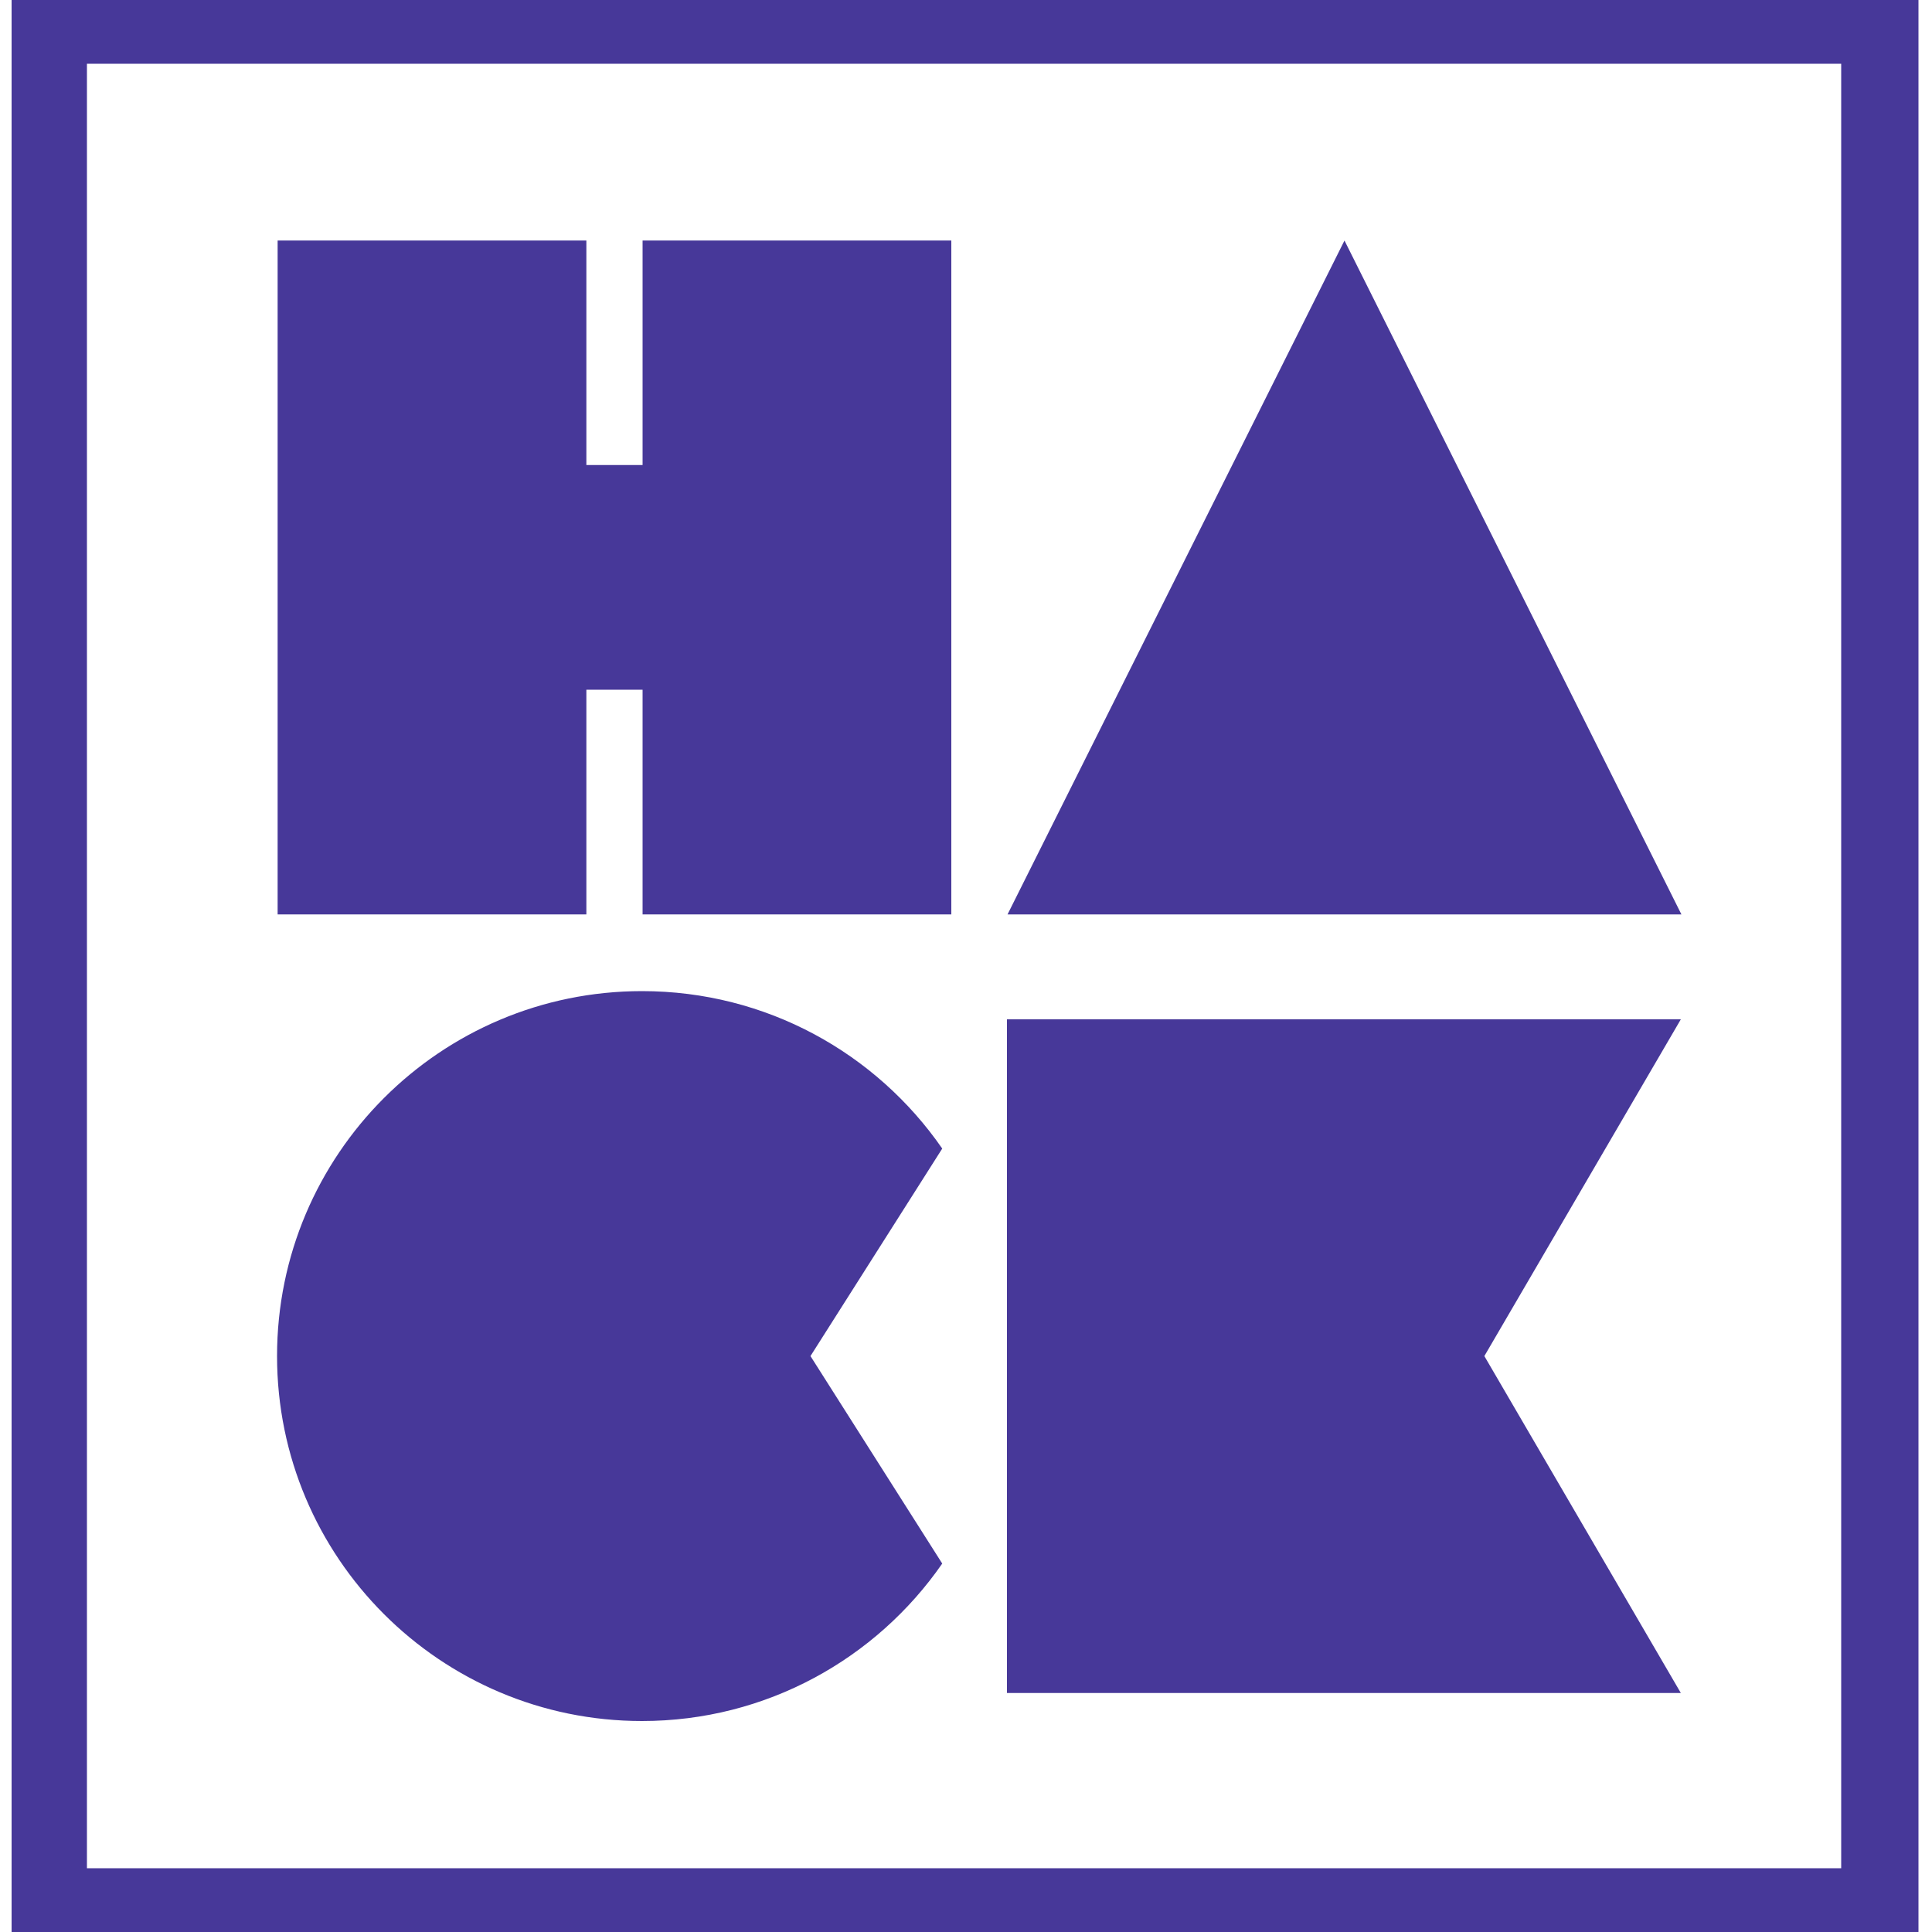
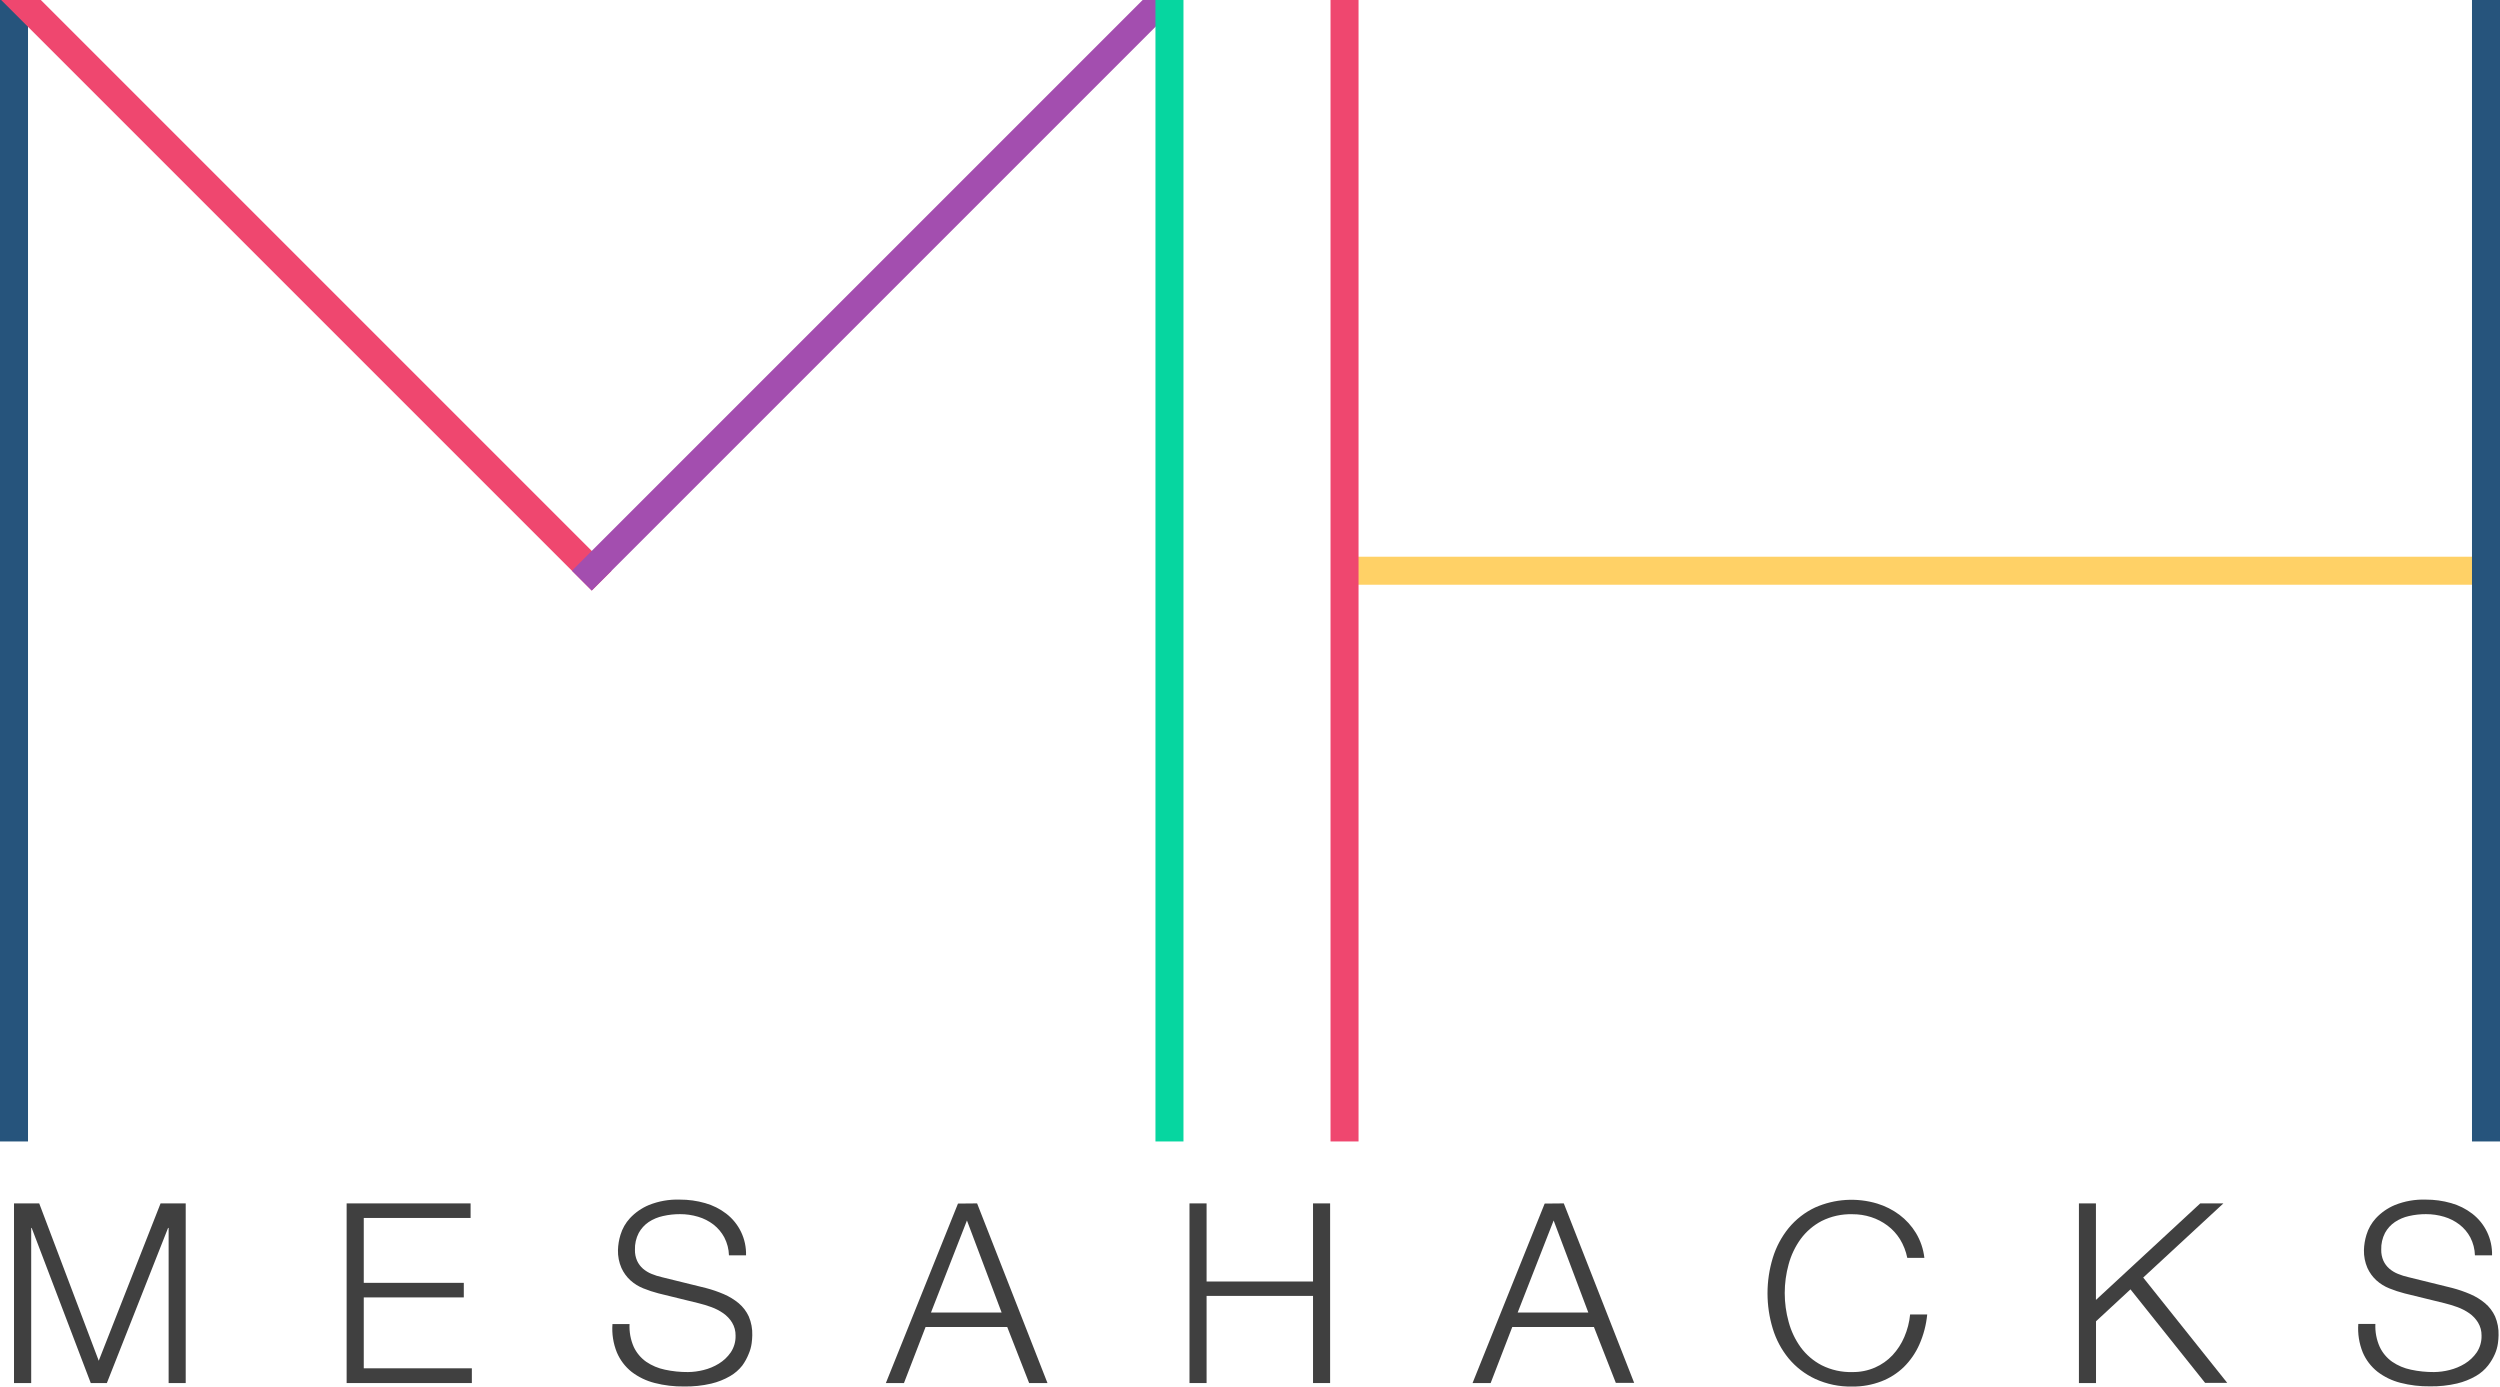
- <svg xmlns="http://www.w3.org/2000/svg" version="1.1" id="Layer_1" x="0px" y="0px" viewBox="0 0 1000 1000" enable-background="new 0 0 1000 1000" xml:space="preserve">
+ <svg xmlns="http://www.w3.org/2000/svg" id="Layer_3" data-name="Layer 3" viewBox="0 0 714 395.95">
  <g>
-     <g>
-       <polygon fill="#473899" points="332.6,124.5 332.6,240.7 303.5,240.7 303.5,124.5 143.7,124.5 143.7,473.3 303.5,473.3 303.5,357    332.6,357 332.6,473.3 492.4,473.3 492.4,124.5   " />
-       <polygon fill="#473899" points="521.5,473.3 695.9,124.5 870.3,473.3   " />
-       <g>
-         <polygon fill="#473899" points="521.2,876.3 521.2,527.6 870,527.6 768.3,701.9 870,876.3    " />
-         <path fill="#473899" d="M419.5,701.9l68.2-107.4c-34.1-49.3-91-81.5-155.4-81.5c-104.3,0-188.9,84.6-188.9,188.9     c0,104.3,84.6,188.9,188.9,188.9c64.4,0,121.3-32.3,155.4-81.5L419.5,701.9z" />
-       </g>
-     </g>
-     <path fill="#473899" d="M993,1000H6V0h987V1000z M45,967h908V33H45V967z" />
+     <rect x="384" y="159" width="326" height="8" style="fill: #ffd166" />
+     <rect x="380" width="8" height="326" style="fill: #ef476f" />
+     <rect x="706" width="8" height="326" style="fill: #26547c" />
+   </g>
+   <g>
+     <rect width="8" height="326" style="fill: #26547c" />
+     <polygon points="11.66 0 0.34 0 169 168.66 174.66 163 11.66 0" style="fill: #ef476f" />
+     <polygon points="163.34 163 169 168.66 337.66 0 326.34 0 163.34 163" style="fill: #a34eaf" />
+     <rect x="330" width="8" height="326" style="fill: #06d6a0" />
+   </g>
+   <g>
+     <path d="M614.2,720.69l17,44.94,17.66-44.94h7.18V772h-4.88v-44.3H651L633.52,772h-4.6l-16.87-44.3h-.14V772H607V720.69Z" transform="translate(-603 -377)" style="fill: #404040" />
+     <path d="M737.4,720.69v4.16H706.89v18.53h28.57v4.16H706.89v20.25h30.87V772H702V720.69Z" transform="translate(-603 -377)" style="fill: #404040" />
+     <path d="M784,761.68a10.87,10.87,0,0,0,3.55,4.24,14.79,14.79,0,0,0,5.35,2.26,30.27,30.27,0,0,0,6.61.68,18.82,18.82,0,0,0,4.38-.57,15.29,15.29,0,0,0,4.41-1.83,11.31,11.31,0,0,0,3.41-3.23,8.21,8.21,0,0,0,1.37-4.78,7,7,0,0,0-1-3.73,9,9,0,0,0-2.52-2.66,14.85,14.85,0,0,0-3.41-1.76,34.47,34.47,0,0,0-3.66-1.11l-11.41-2.8a34.43,34.43,0,0,1-4.34-1.43,12.3,12.3,0,0,1-3.7-2.3,10.88,10.88,0,0,1-2.55-3.52,12,12,0,0,1-1-5.1,16.28,16.28,0,0,1,.72-4.38,12.12,12.12,0,0,1,2.69-4.73,15.62,15.62,0,0,1,5.42-3.77,21.7,21.7,0,0,1,8.83-1.55,25.76,25.76,0,0,1,7.25,1,17.79,17.79,0,0,1,6,3,14.5,14.5,0,0,1,5.67,11.92h-4.88a11.79,11.79,0,0,0-1.33-5.13,11.53,11.53,0,0,0-3.08-3.66,13.53,13.53,0,0,0-4.38-2.23,17.88,17.88,0,0,0-5.21-.75,21.37,21.37,0,0,0-4.84.54,12,12,0,0,0-4.1,1.72,9,9,0,0,0-2.83,3.12,9.78,9.78,0,0,0-1.08,4.81,7.33,7.33,0,0,0,.61,3.12,6.68,6.68,0,0,0,1.69,2.27,8.83,8.83,0,0,0,2.48,1.5,17.89,17.89,0,0,0,3,.94l12.49,3.08a36.35,36.35,0,0,1,5.13,1.76,17.42,17.42,0,0,1,4.24,2.59,10.94,10.94,0,0,1,2.87,3.77,12.68,12.68,0,0,1,1,5.38,19.42,19.42,0,0,1-.18,2.3,11.77,11.77,0,0,1-.86,3.05A15.25,15.25,0,0,1,815,767a12.17,12.17,0,0,1-3.45,3,19.75,19.75,0,0,1-5.42,2.16,31.64,31.64,0,0,1-7.75.82,32.06,32.06,0,0,1-8.4-1,18.18,18.18,0,0,1-6.61-3.19,14.16,14.16,0,0,1-4.19-5.53,18,18,0,0,1-1.26-8.11h4.88A14.4,14.4,0,0,0,784,761.68Z" transform="translate(-603 -377)" style="fill: #404040" />
+     <path d="M882.06,720.69,902.16,772h-5.24L890.67,756H867.34L861.17,772H856l20.6-51.26Zm7,31.16-9.9-26.28-10.27,26.28Z" transform="translate(-603 -377)" style="fill: #404040" />
+     <path d="M947.6,720.69V743H978V720.69h4.88V772H978V747.11H947.6V772h-4.88V720.69Z" transform="translate(-603 -377)" style="fill: #404040" />
+     <path d="M1049.62,720.69l20.1,51.26h-5.24L1058.23,756H1034.9L1028.73,772h-5.17l20.6-51.26Zm7,31.16-9.9-26.28-10.27,26.28Z" transform="translate(-603 -377)" style="fill: #404040" />
+     <path d="M1145.64,730.92a14.46,14.46,0,0,0-3.59-3.91,16.05,16.05,0,0,0-4.67-2.41,17.24,17.24,0,0,0-5.34-.82,18.51,18.51,0,0,0-8.76,1.93,17.52,17.52,0,0,0-6,5.14,22.16,22.16,0,0,0-3.44,7.21,30.87,30.87,0,0,0,0,16.48,22.17,22.17,0,0,0,3.44,7.25,17.39,17.39,0,0,0,6,5.13,18.39,18.39,0,0,0,8.76,1.94,15.62,15.62,0,0,0,6.46-1.29,15.25,15.25,0,0,0,5-3.52,18,18,0,0,0,3.37-5.2,21.51,21.51,0,0,0,1.66-6.43h4.88a27.69,27.69,0,0,1-2.23,8.54,21,21,0,0,1-4.45,6.47,18.94,18.94,0,0,1-6.43,4.09A22.43,22.43,0,0,1,1132,773a24.14,24.14,0,0,1-10.59-2.19,21.89,21.89,0,0,1-7.58-5.85,24.74,24.74,0,0,1-4.52-8.47,34.67,34.67,0,0,1,0-20.24,25.21,25.21,0,0,1,4.52-8.51,21.87,21.87,0,0,1,7.58-5.89,25.62,25.62,0,0,1,17.73-1.11,20.9,20.9,0,0,1,6.32,3.19,18.58,18.58,0,0,1,4.73,5.21,17.59,17.59,0,0,1,2.41,7.11h-4.88A16.48,16.48,0,0,0,1145.64,730.92Z" transform="translate(-603 -377)" style="fill: #404040" />
+     <path d="M1201.6,720.69v27.57l29.79-27.57H1238l-22.9,21.18,24,30.08h-6.32l-21.32-26.71-9.84,9.12V772h-4.88V720.69Z" transform="translate(-603 -377)" style="fill: #404040" />
+     <path d="M1282.65,761.68a10.81,10.81,0,0,0,3.56,4.24,14.72,14.72,0,0,0,5.35,2.26,30.18,30.18,0,0,0,6.6.68,18.82,18.82,0,0,0,4.38-.57,15.47,15.47,0,0,0,4.42-1.83,11.42,11.42,0,0,0,3.41-3.23,8.28,8.28,0,0,0,1.36-4.78,7,7,0,0,0-1-3.73,9,9,0,0,0-2.51-2.66,15.05,15.05,0,0,0-3.41-1.76,35.94,35.94,0,0,0-3.66-1.11l-11.42-2.8a34.43,34.43,0,0,1-4.34-1.43,12.3,12.3,0,0,1-3.7-2.3,11,11,0,0,1-2.55-3.52,12.15,12.15,0,0,1-1-5.1,16.28,16.28,0,0,1,.72-4.38,12.24,12.24,0,0,1,2.69-4.73,15.72,15.72,0,0,1,5.42-3.77,21.7,21.7,0,0,1,8.83-1.55,25.71,25.71,0,0,1,7.25,1,17.79,17.79,0,0,1,6,3,14.54,14.54,0,0,1,5.68,11.92h-4.89a11.78,11.78,0,0,0-1.32-5.13,11.43,11.43,0,0,0-3.09-3.66,13.53,13.53,0,0,0-4.38-2.23,17.87,17.87,0,0,0-5.2-.75,21.39,21.39,0,0,0-4.85.54A11.88,11.88,0,0,0,1287,726a8.89,8.89,0,0,0-2.84,3.12,9.78,9.78,0,0,0-1.08,4.81,7.48,7.48,0,0,0,.61,3.12,6.68,6.68,0,0,0,1.69,2.27,8.83,8.83,0,0,0,2.48,1.5,17.89,17.89,0,0,0,3,.94l12.49,3.08a36.35,36.35,0,0,1,5.13,1.76,17.05,17.05,0,0,1,4.24,2.59,10.82,10.82,0,0,1,2.87,3.77,12.68,12.68,0,0,1,1,5.38,19.42,19.42,0,0,1-.18,2.3,11.77,11.77,0,0,1-.86,3.05,15.25,15.25,0,0,1-1.94,3.27,12.12,12.12,0,0,1-3.44,3,19.88,19.88,0,0,1-5.42,2.16,31.78,31.78,0,0,1-7.76.82,32.11,32.11,0,0,1-8.4-1,18.13,18.13,0,0,1-6.6-3.19,14.08,14.08,0,0,1-4.2-5.53,18.17,18.17,0,0,1-1.26-8.11h4.88A14.4,14.4,0,0,0,1282.65,761.68Z" transform="translate(-603 -377)" style="fill: #404040" />
  </g>
</svg>
